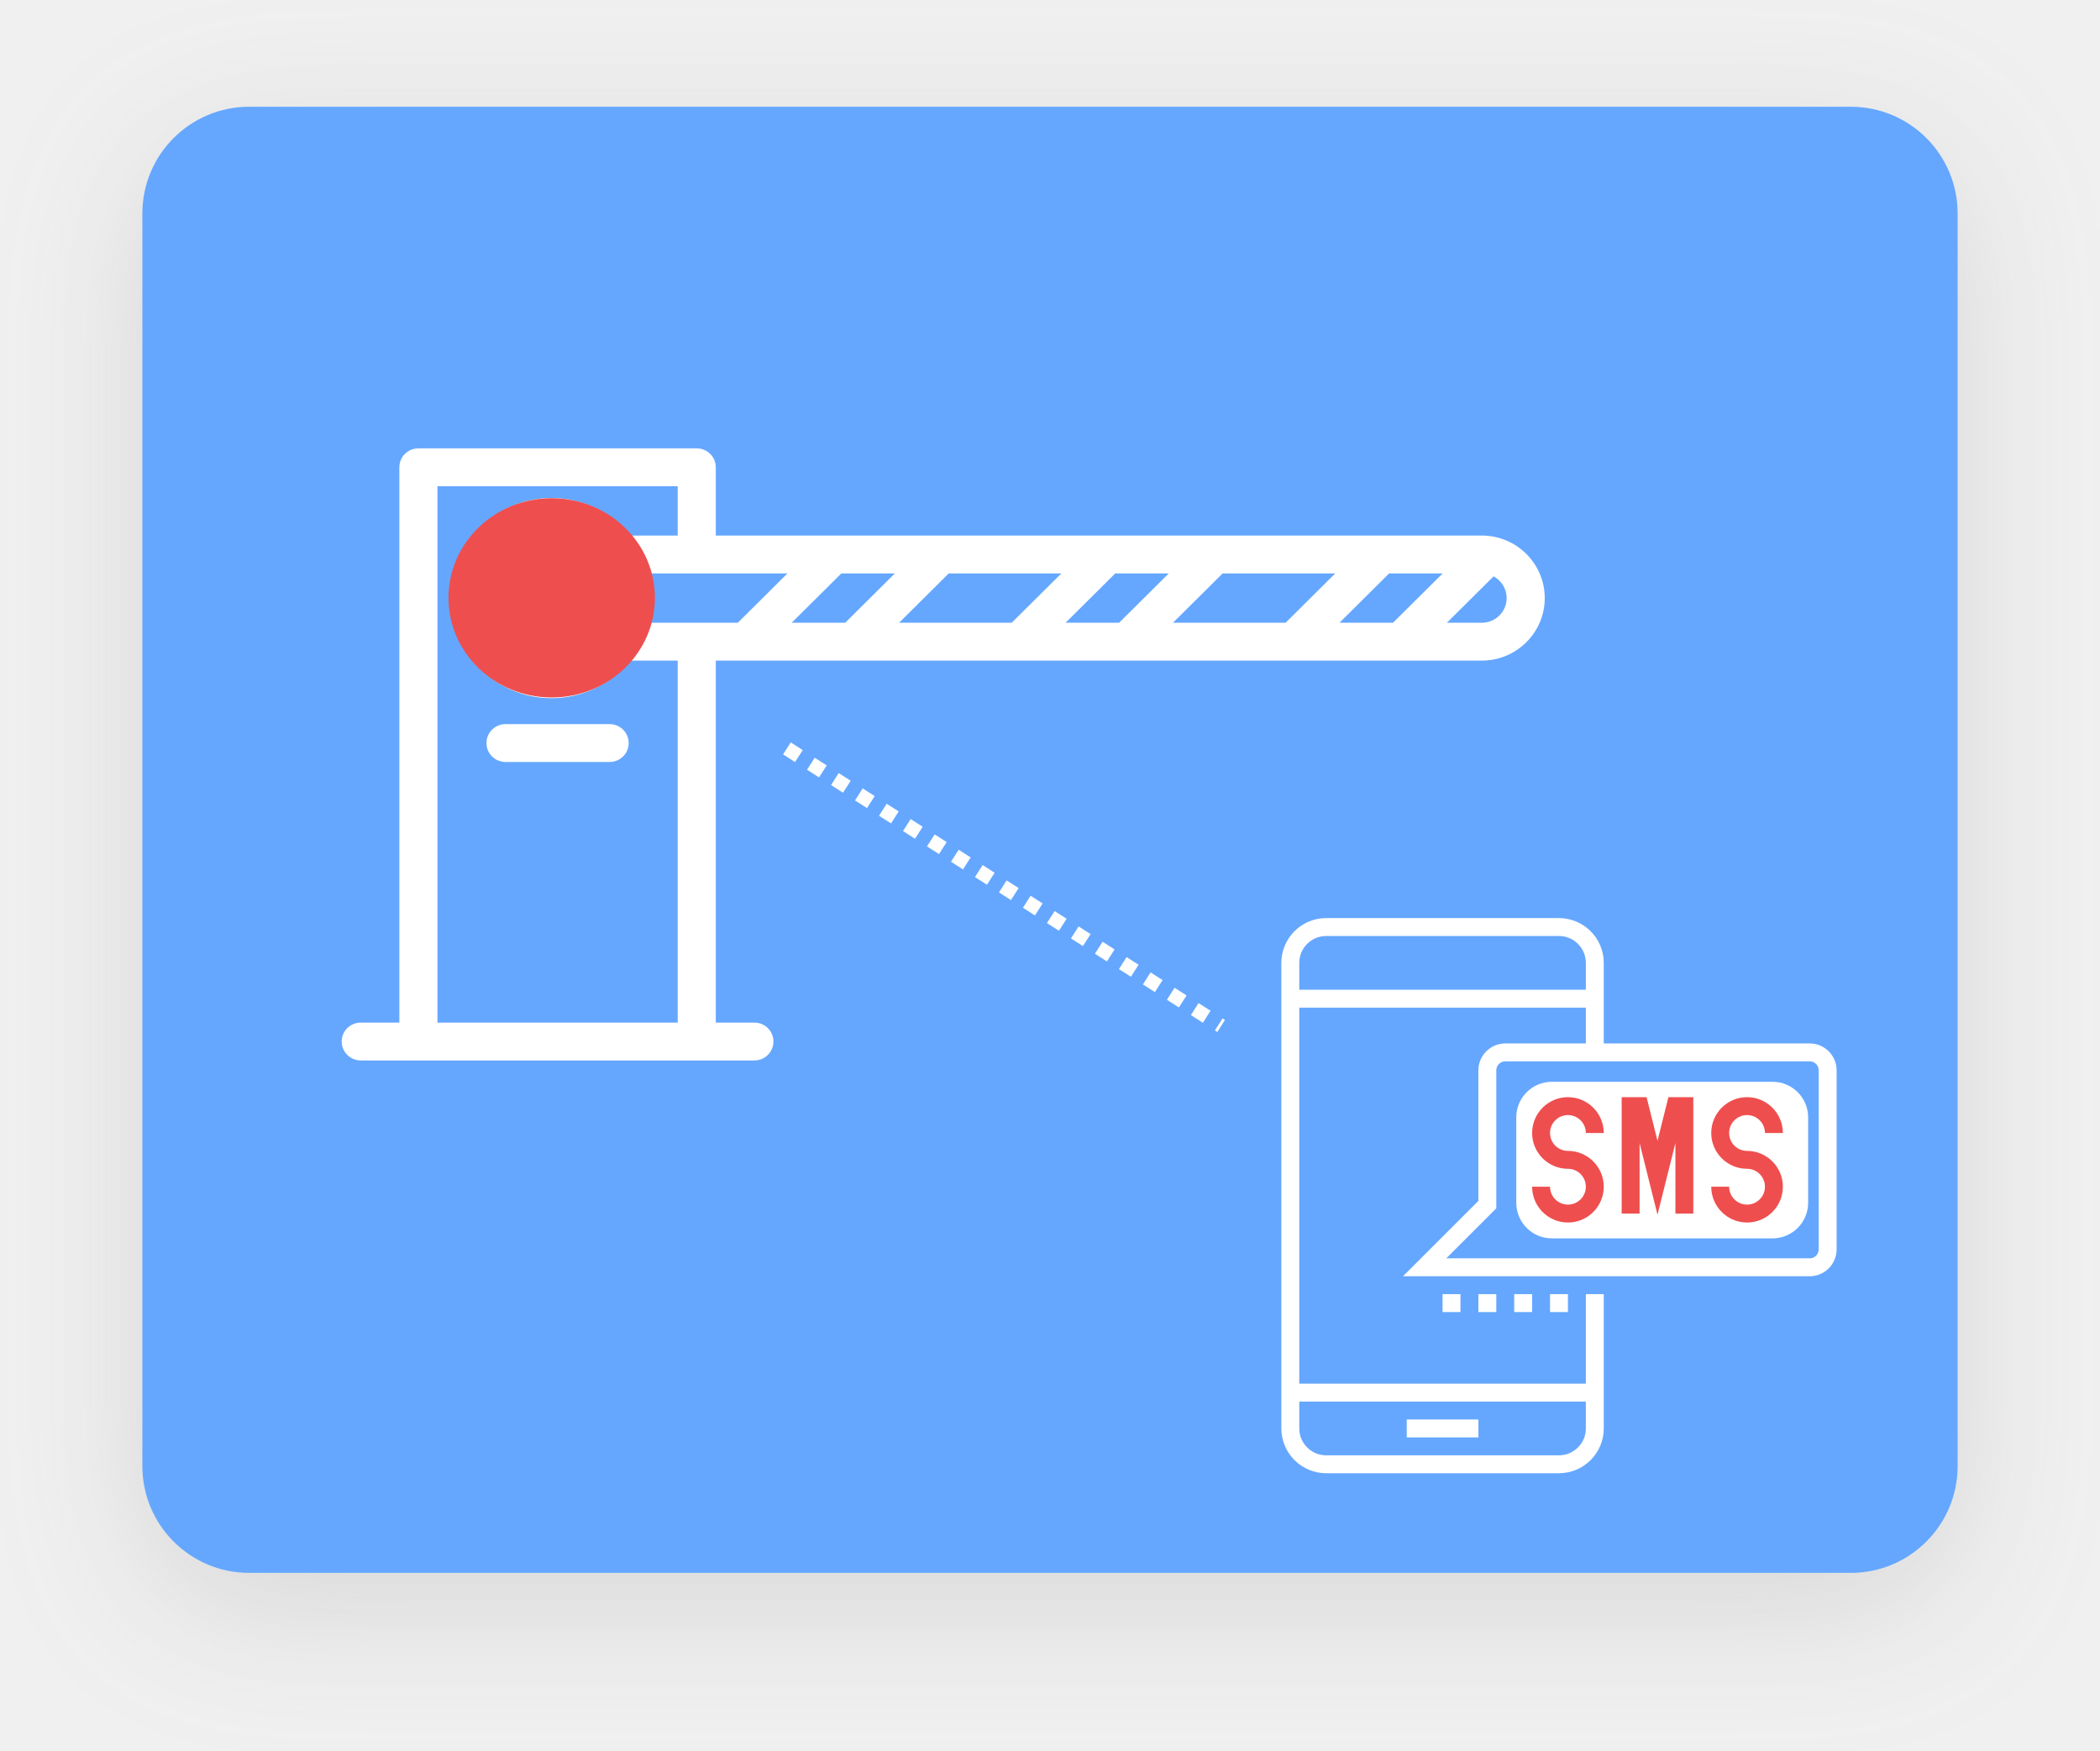
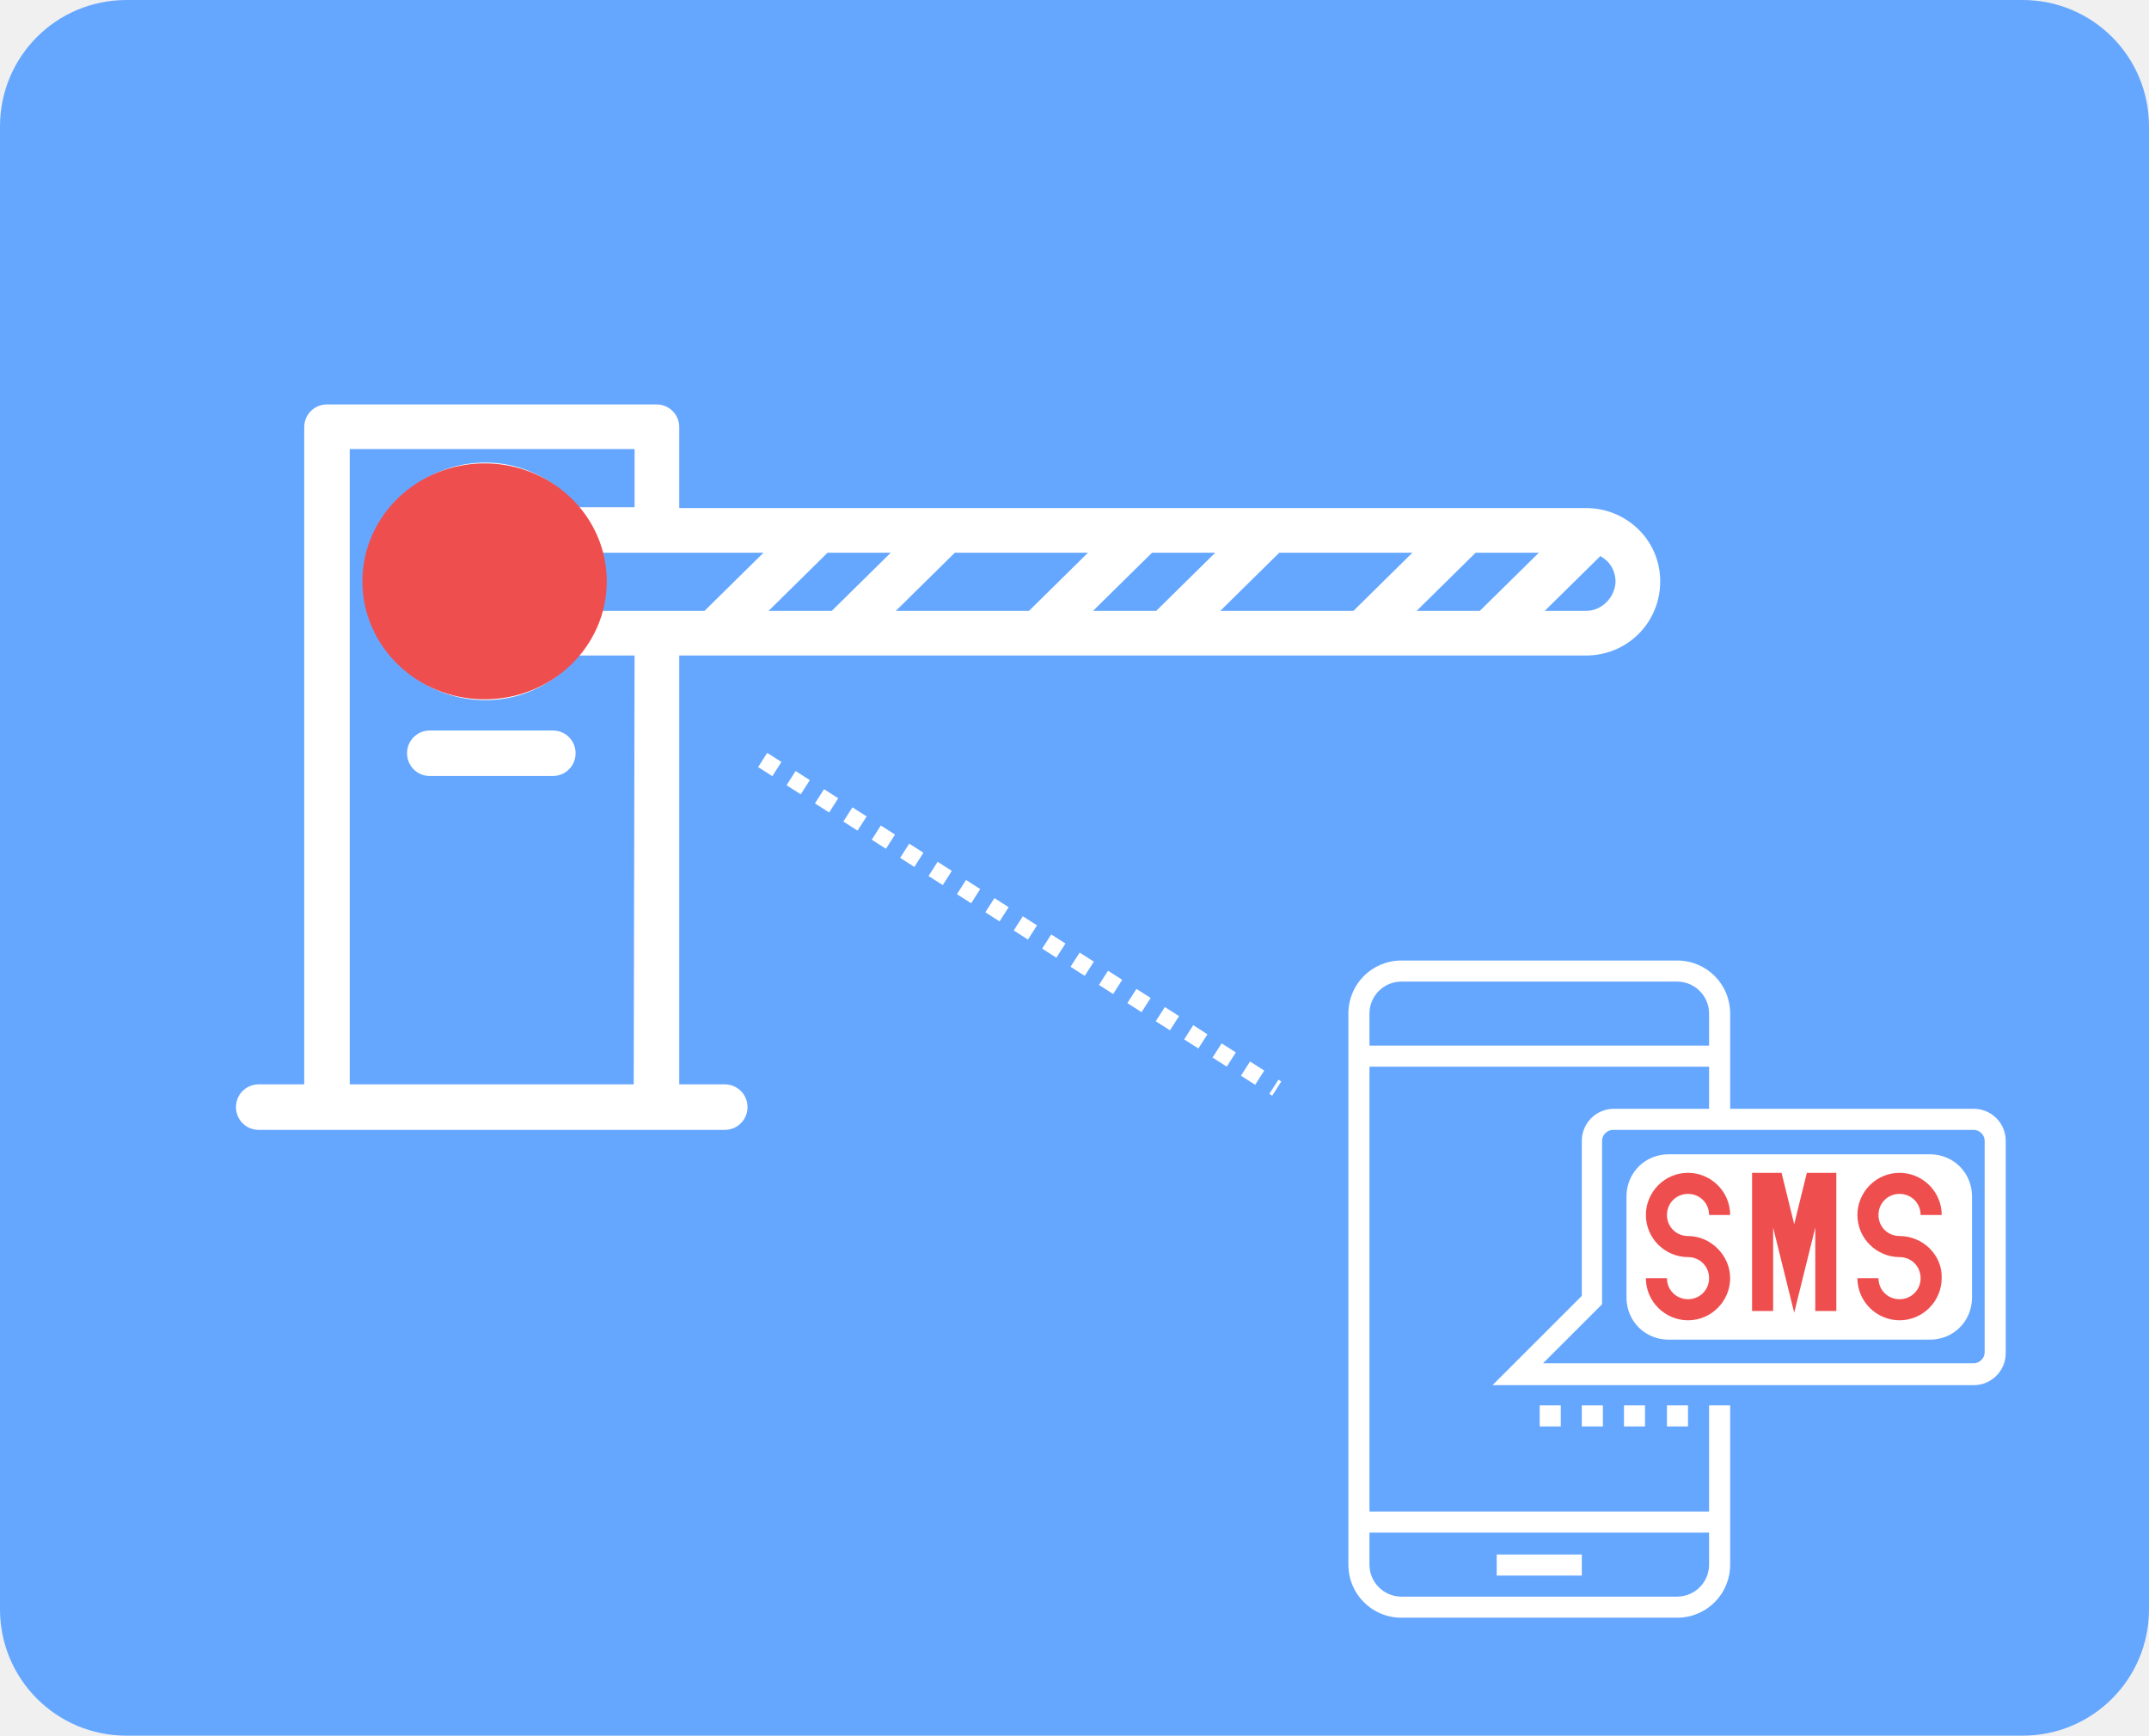
- <svg xmlns="http://www.w3.org/2000/svg" width="295" height="246" viewBox="0 0 295 246" fill="none">
-   <rect width="255" height="206" fill="black" fill-opacity="0" transform="translate(20 15)" />
-   <g filter="url(#filter0_d)">
-     <rect x="20" y="15" width="255" height="206" rx="15" fill="#65A7FF" />
+ <svg xmlns="http://www.w3.org/2000/svg" version="1.1" id="Слой_1" x="0px" y="0px" viewBox="0 0 255 206" style="enable-background:new 0 0 255 206;" xml:space="preserve">
+   <style type="text/css">
+ 	.st0{fill-opacity:0;}
+ 	.st1{fill:#65A7FF;}
+ 	.st2{fill:#FFFFFF;}
+ 	.st3{fill:#EF4E4E;}
+ 	.st4{fill:none;stroke:#FFFFFF;stroke-width:2;stroke-dasharray:2,2;}
+ </style>
+   <rect class="st0" width="255" height="206" />
+   <g>
+     <path class="st1" d="M15,0h225c8.3,0,15,6.7,15,15v176c0,8.3-6.7,15-15,15H15c-8.3,0-15-6.7-15-15V15C0,6.7,6.7,0,15,0z" />
  </g>
-   <rect width="169" height="86" fill="black" fill-opacity="0" transform="translate(48 63)" />
-   <rect width="169" height="86" fill="black" fill-opacity="0" transform="translate(48 63)" />
-   <rect width="169" height="86" fill="black" fill-opacity="0" transform="translate(48 63)" />
-   <path d="M208.162 75.251H100.552V65.659C100.552 64.191 99.354 63 97.876 63H58.774C57.296 63 56.099 64.191 56.099 65.659V143.681H50.676C49.198 143.681 48 144.872 48 146.341C48 147.809 49.198 149 50.676 149H105.974C107.453 149 108.65 147.809 108.65 146.341C108.65 144.872 107.453 143.681 105.974 143.681H100.552V92.82H208.162C213.035 92.82 217 88.879 217 84.035C217 79.192 213.035 75.251 208.162 75.251ZM91.189 80.57H110.619L103.645 87.501H91.189C91.473 86.391 91.625 85.231 91.625 84.035C91.625 82.84 91.473 81.679 91.189 80.57ZM118.188 80.57H125.706L118.733 87.501H111.214L118.188 80.57ZM133.275 80.57H149.095L142.122 87.501H126.302L133.275 80.57ZM156.663 80.57H164.183L157.209 87.501H149.69L156.663 80.57ZM171.751 80.57H187.571L180.597 87.501H164.777L171.751 80.57ZM195.139 80.57H202.658L195.684 87.501H188.165L195.139 80.57ZM95.201 143.681H61.45V68.319H95.201V75.251H88.514C85.918 72.035 81.935 69.971 77.474 69.971C69.672 69.971 63.324 76.28 63.324 84.035C63.324 91.79 69.672 98.099 77.474 98.099C81.935 98.099 85.918 96.035 88.514 92.819H95.2L95.201 143.681ZM86.273 84.035C86.273 88.858 82.326 92.781 77.474 92.781C72.622 92.781 68.675 88.857 68.675 84.035C68.675 79.214 72.622 75.29 77.474 75.29C82.326 75.29 86.273 79.213 86.273 84.035ZM208.162 87.501H203.253L209.811 80.983C210.904 81.569 211.649 82.717 211.649 84.035C211.649 85.946 210.084 87.501 208.162 87.501Z" fill="white" />
-   <path d="M85.639 101.745H71.012C69.534 101.745 68.336 102.936 68.336 104.404C68.336 105.873 69.534 107.064 71.012 107.064H85.639C87.117 107.064 88.315 105.873 88.315 104.404C88.315 102.936 87.117 101.745 85.639 101.745Z" fill="white" />
-   <rect x="213" y="152" width="41" height="22" rx="5" fill="white" />
-   <rect width="78" height="78" fill="black" fill-opacity="0" transform="translate(180 129)" />
-   <rect width="78" height="78" fill="black" fill-opacity="0" transform="translate(180 129)" />
-   <rect width="78" height="78" fill="black" fill-opacity="0" transform="translate(180 129)" />
-   <path d="M254.226 146.613H225.29V135.29C225.29 131.822 222.468 129 219 129H186.29C182.822 129 180 131.822 180 135.29V200.71C180 204.178 182.822 207 186.29 207H219C222.468 207 225.29 204.178 225.29 200.71V181.839H222.774V194.419H182.516V141.581H222.774V146.613H211.452C209.371 146.613 207.677 148.306 207.677 150.387V168.737L197.092 179.323H254.226C256.307 179.323 258 177.629 258 175.548V150.387C258 148.306 256.307 146.613 254.226 146.613ZM222.774 196.935V200.71C222.774 202.791 221.081 204.484 219 204.484H186.29C184.209 204.484 182.516 202.791 182.516 200.71V196.935H222.774ZM182.516 139.065V135.29C182.516 133.209 184.209 131.516 186.29 131.516H219C221.081 131.516 222.774 133.209 222.774 135.29V139.065H182.516ZM255.484 175.548C255.484 176.243 254.92 176.806 254.226 176.806H203.166L210.194 169.779V150.387C210.194 149.693 210.757 149.129 211.452 149.129H254.226C254.92 149.129 255.484 149.693 255.484 150.387V175.548Z" fill="white" />
-   <rect width="10.065" height="17.613" fill="black" fill-opacity="0" transform="translate(240.387 154.161)" />
-   <rect width="10.065" height="17.613" fill="black" fill-opacity="0" transform="translate(240.387 154.161)" />
-   <path d="M245.419 161.71C244.032 161.71 242.903 160.581 242.903 159.194C242.903 157.806 244.032 156.677 245.419 156.677C246.807 156.677 247.936 157.806 247.936 159.194H250.452C250.452 156.418 248.195 154.161 245.419 154.161C242.644 154.161 240.387 156.418 240.387 159.194C240.387 161.969 242.644 164.226 245.419 164.226C246.807 164.226 247.936 165.354 247.936 166.742C247.936 168.13 246.807 169.258 245.419 169.258C244.032 169.258 242.903 168.13 242.903 166.742H240.387C240.387 169.517 242.644 171.774 245.419 171.774C248.195 171.774 250.452 169.517 250.452 166.742C250.452 163.967 248.195 161.71 245.419 161.71Z" fill="#EF4E4E" />
-   <rect width="10.065" height="17.613" fill="black" fill-opacity="0" transform="translate(215.226 154.161)" />
-   <rect width="10.065" height="17.613" fill="black" fill-opacity="0" transform="translate(215.226 154.161)" />
-   <path d="M220.258 161.71C218.871 161.71 217.742 160.581 217.742 159.194C217.742 157.806 218.871 156.677 220.258 156.677C221.646 156.677 222.774 157.806 222.774 159.194H225.291C225.291 156.418 223.034 154.161 220.258 154.161C217.483 154.161 215.226 156.418 215.226 159.194C215.226 161.969 217.483 164.226 220.258 164.226C221.646 164.226 222.774 165.354 222.774 166.742C222.774 168.13 221.646 169.258 220.258 169.258C218.871 169.258 217.742 168.13 217.742 166.742H215.226C215.226 169.517 217.483 171.774 220.258 171.774C223.034 171.774 225.291 169.517 225.291 166.742C225.291 163.967 223.034 161.71 220.258 161.71Z" fill="#EF4E4E" />
-   <rect width="10.065" height="16.51" fill="black" fill-opacity="0" transform="translate(227.807 154.161)" />
-   <rect width="10.065" height="16.51" fill="black" fill-opacity="0" transform="translate(227.807 154.161)" />
-   <path d="M234.372 154.161L232.839 160.297L231.305 154.161H227.807V170.516H230.323V160.606L232.839 170.671L235.355 160.606V170.516H237.871V154.161H234.372Z" fill="#EF4E4E" />
-   <rect width="10.065" height="2.516" fill="black" fill-opacity="0" transform="translate(197.613 199.452)" />
-   <rect width="10.065" height="2.516" fill="black" fill-opacity="0" transform="translate(197.613 199.452)" />
-   <path d="M207.677 199.452H197.613V201.968H207.677V199.452Z" fill="white" />
-   <rect width="2.516" height="2.516" fill="black" fill-opacity="0" transform="translate(217.742 181.839)" />
-   <rect width="2.516" height="2.516" fill="black" fill-opacity="0" transform="translate(217.742 181.839)" />
-   <path d="M220.258 181.839H217.742V184.355H220.258V181.839Z" fill="white" />
-   <rect width="2.516" height="2.516" fill="black" fill-opacity="0" transform="translate(212.709 181.839)" />
-   <rect width="2.516" height="2.516" fill="black" fill-opacity="0" transform="translate(212.709 181.839)" />
-   <path d="M215.226 181.839H212.709V184.355H215.226V181.839Z" fill="white" />
-   <rect width="2.516" height="2.516" fill="black" fill-opacity="0" transform="translate(207.678 181.839)" />
-   <rect width="2.516" height="2.516" fill="black" fill-opacity="0" transform="translate(207.678 181.839)" />
-   <path d="M210.194 181.839H207.678V184.355H210.194V181.839Z" fill="white" />
-   <rect width="2.516" height="2.516" fill="black" fill-opacity="0" transform="translate(202.645 181.839)" />
-   <rect width="2.516" height="2.516" fill="black" fill-opacity="0" transform="translate(202.645 181.839)" />
-   <path d="M205.161 181.839H202.645V184.355H205.161V181.839Z" fill="white" />
-   <ellipse cx="77.5" cy="84" rx="14.5" ry="14" fill="#EF4E4E" />
-   <line x1="110.539" y1="105.157" x2="171.539" y2="144.157" stroke="white" stroke-width="2" stroke-dasharray="2 2" />
-   <defs>
-     <filter id="filter0_d" x="0" y="0" width="295" height="246" filterUnits="userSpaceOnUse" color-interpolation-filters="sRGB">
-       <feFlood flood-opacity="0" result="BackgroundImageFix" />
-       <feColorMatrix in="SourceAlpha" type="matrix" values="0 0 0 0 0 0 0 0 0 0 0 0 0 0 0 0 0 0 255 0" />
-       <feOffset dy="5" />
-       <feGaussianBlur stdDeviation="10" />
-       <feColorMatrix type="matrix" values="0 0 0 0 0.463 0 0 0 0 0.463 0 0 0 0 0.463 0 0 0 0.2 0" />
-       <feBlend mode="normal" in2="BackgroundImageFix" result="effect1_dropShadow" />
-       <feBlend mode="normal" in="SourceGraphic" in2="effect1_dropShadow" result="shape" />
-     </filter>
-   </defs>
+   <rect x="28" y="48" class="st0" width="169" height="86" />
+   <rect x="28" y="48" class="st0" width="169" height="86" />
+   <rect x="28" y="48" class="st0" width="169" height="86" />
+   <path class="st2" d="M188.2,60.3H80.6v-9.6c0-1.5-1.2-2.7-2.7-2.7H38.8c-1.5,0-2.7,1.2-2.7,2.7v78h-5.4c-1.5,0-2.7,1.2-2.7,2.7  c0,1.5,1.2,2.7,2.7,2.7H86c1.5,0,2.7-1.2,2.7-2.7c0-1.5-1.2-2.7-2.7-2.7h-5.4V77.8h107.6c4.9,0,8.8-3.9,8.8-8.8S193,60.3,188.2,60.3  z M71.2,65.6h19.4l-7,6.9H71.2c0.3-1.1,0.4-2.3,0.4-3.5C71.6,67.8,71.5,66.7,71.2,65.6z M98.2,65.6h7.5l-7,6.9h-7.5L98.2,65.6z   M113.3,65.6h15.8l-7,6.9h-15.8L113.3,65.6z M136.7,65.6h7.5l-7,6.9h-7.5L136.7,65.6z M151.8,65.6h15.8l-7,6.9h-15.8L151.8,65.6z   M175.1,65.6h7.5l-7,6.9h-7.5L175.1,65.6z M75.2,128.7H41.5V53.3h33.8v6.9h-6.7c-2.6-3.2-6.6-5.3-11-5.3c-7.8,0-14.2,6.3-14.2,14.1  c0,7.8,6.3,14.1,14.2,14.1c4.5,0,8.4-2.1,11-5.3h6.7L75.2,128.7z M66.3,69c0,4.8-3.9,8.7-8.8,8.7c-4.9,0-8.8-3.9-8.8-8.7  s3.9-8.7,8.8-8.7C62.3,60.3,66.3,64.2,66.3,69z M188.2,72.5h-4.9l6.6-6.5c1.1,0.6,1.8,1.7,1.8,3.1C191.6,70.9,190.1,72.5,188.2,72.5  z" />
+   <path class="st2" d="M65.6,86.7H51c-1.5,0-2.7,1.2-2.7,2.7c0,1.5,1.2,2.7,2.7,2.7h14.6c1.5,0,2.7-1.2,2.7-2.7  C68.3,87.9,67.1,86.7,65.6,86.7z" />
+   <path class="st2" d="M198,137h31c2.8,0,5,2.2,5,5v12c0,2.8-2.2,5-5,5h-31c-2.8,0-5-2.2-5-5v-12C193,139.2,195.2,137,198,137z" />
+   <rect x="160" y="114" class="st0" width="78" height="78" />
+   <rect x="160" y="114" class="st0" width="78" height="78" />
+   <rect x="160" y="114" class="st0" width="78" height="78" />
+   <path class="st2" d="M234.2,131.6h-28.9v-11.3c0-3.5-2.8-6.3-6.3-6.3h-32.7c-3.5,0-6.3,2.8-6.3,6.3v65.4c0,3.5,2.8,6.3,6.3,6.3H199  c3.5,0,6.3-2.8,6.3-6.3v-18.9h-2.5v12.6h-40.3v-52.8h40.3v5h-11.3c-2.1,0-3.8,1.7-3.8,3.8v18.4l-10.6,10.6h57.1  c2.1,0,3.8-1.7,3.8-3.8v-25.2C238,133.3,236.3,131.6,234.2,131.6z M202.8,181.9v3.8c0,2.1-1.7,3.8-3.8,3.8h-32.7  c-2.1,0-3.8-1.7-3.8-3.8v-3.8H202.8z M162.5,124.1v-3.8c0-2.1,1.7-3.8,3.8-3.8H199c2.1,0,3.8,1.7,3.8,3.8v3.8H162.5z M235.5,160.5  c0,0.7-0.6,1.3-1.3,1.3h-51.1l7-7v-19.4c0-0.7,0.6-1.3,1.3-1.3h42.8c0.7,0,1.3,0.6,1.3,1.3V160.5z" />
+   <rect x="220.4" y="139.2" class="st0" width="10.1" height="17.6" />
+   <rect x="220.4" y="139.2" class="st0" width="10.1" height="17.6" />
+   <path class="st3" d="M225.4,146.7c-1.4,0-2.5-1.1-2.5-2.5c0-1.4,1.1-2.5,2.5-2.5c1.4,0,2.5,1.1,2.5,2.5h2.5c0-2.8-2.3-5-5-5  c-2.8,0-5,2.3-5,5c0,2.8,2.3,5,5,5c1.4,0,2.5,1.1,2.5,2.5s-1.1,2.5-2.5,2.5c-1.4,0-2.5-1.1-2.5-2.5h-2.5c0,2.8,2.3,5,5,5  c2.8,0,5-2.3,5-5C230.5,149,228.2,146.7,225.4,146.7z" />
+   <rect x="195.2" y="139.2" class="st0" width="10.1" height="17.6" />
+   <rect x="195.2" y="139.2" class="st0" width="10.1" height="17.6" />
+   <path class="st3" d="M200.3,146.7c-1.4,0-2.5-1.1-2.5-2.5c0-1.4,1.1-2.5,2.5-2.5c1.4,0,2.5,1.1,2.5,2.5h2.5c0-2.8-2.3-5-5-5  c-2.8,0-5,2.3-5,5c0,2.8,2.3,5,5,5c1.4,0,2.5,1.1,2.5,2.5s-1.1,2.5-2.5,2.5c-1.4,0-2.5-1.1-2.5-2.5h-2.5c0,2.8,2.3,5,5,5  c2.8,0,5-2.3,5-5C205.3,149,203,146.7,200.3,146.7z" />
+   <rect x="207.8" y="139.2" class="st0" width="10.1" height="16.5" />
+   <rect x="207.8" y="139.2" class="st0" width="10.1" height="16.5" />
+   <path class="st3" d="M214.4,139.2l-1.5,6.1l-1.5-6.1h-3.5v16.4h2.5v-9.9l2.5,10.1l2.5-10.1v9.9h2.5v-16.4H214.4z" />
+   <rect x="177.6" y="184.5" class="st0" width="10.1" height="2.5" />
+   <rect x="177.6" y="184.5" class="st0" width="10.1" height="2.5" />
+   <path class="st2" d="M187.7,184.5h-10.1v2.5h10.1V184.5z" />
+   <rect x="197.7" y="166.8" class="st0" width="2.5" height="2.5" />
+   <rect x="197.7" y="166.8" class="st0" width="2.5" height="2.5" />
+   <path class="st2" d="M200.3,166.8h-2.5v2.5h2.5V166.8z" />
+   <rect x="192.7" y="166.8" class="st0" width="2.5" height="2.5" />
+   <rect x="192.7" y="166.8" class="st0" width="2.5" height="2.5" />
+   <path class="st2" d="M195.2,166.8h-2.5v2.5h2.5V166.8z" />
+   <rect x="187.7" y="166.8" class="st0" width="2.5" height="2.5" />
+   <rect x="187.7" y="166.8" class="st0" width="2.5" height="2.5" />
+   <path class="st2" d="M190.2,166.8h-2.5v2.5h2.5V166.8z" />
+   <rect x="182.6" y="166.8" class="st0" width="2.5" height="2.5" />
+   <rect x="182.6" y="166.8" class="st0" width="2.5" height="2.5" />
+   <path class="st2" d="M185.2,166.8h-2.5v2.5h2.5V166.8z" />
+   <ellipse class="st3" cx="57.5" cy="69" rx="14.5" ry="14" />
+   <line class="st4" x1="90.5" y1="90.2" x2="151.5" y2="129.2" />
</svg>
